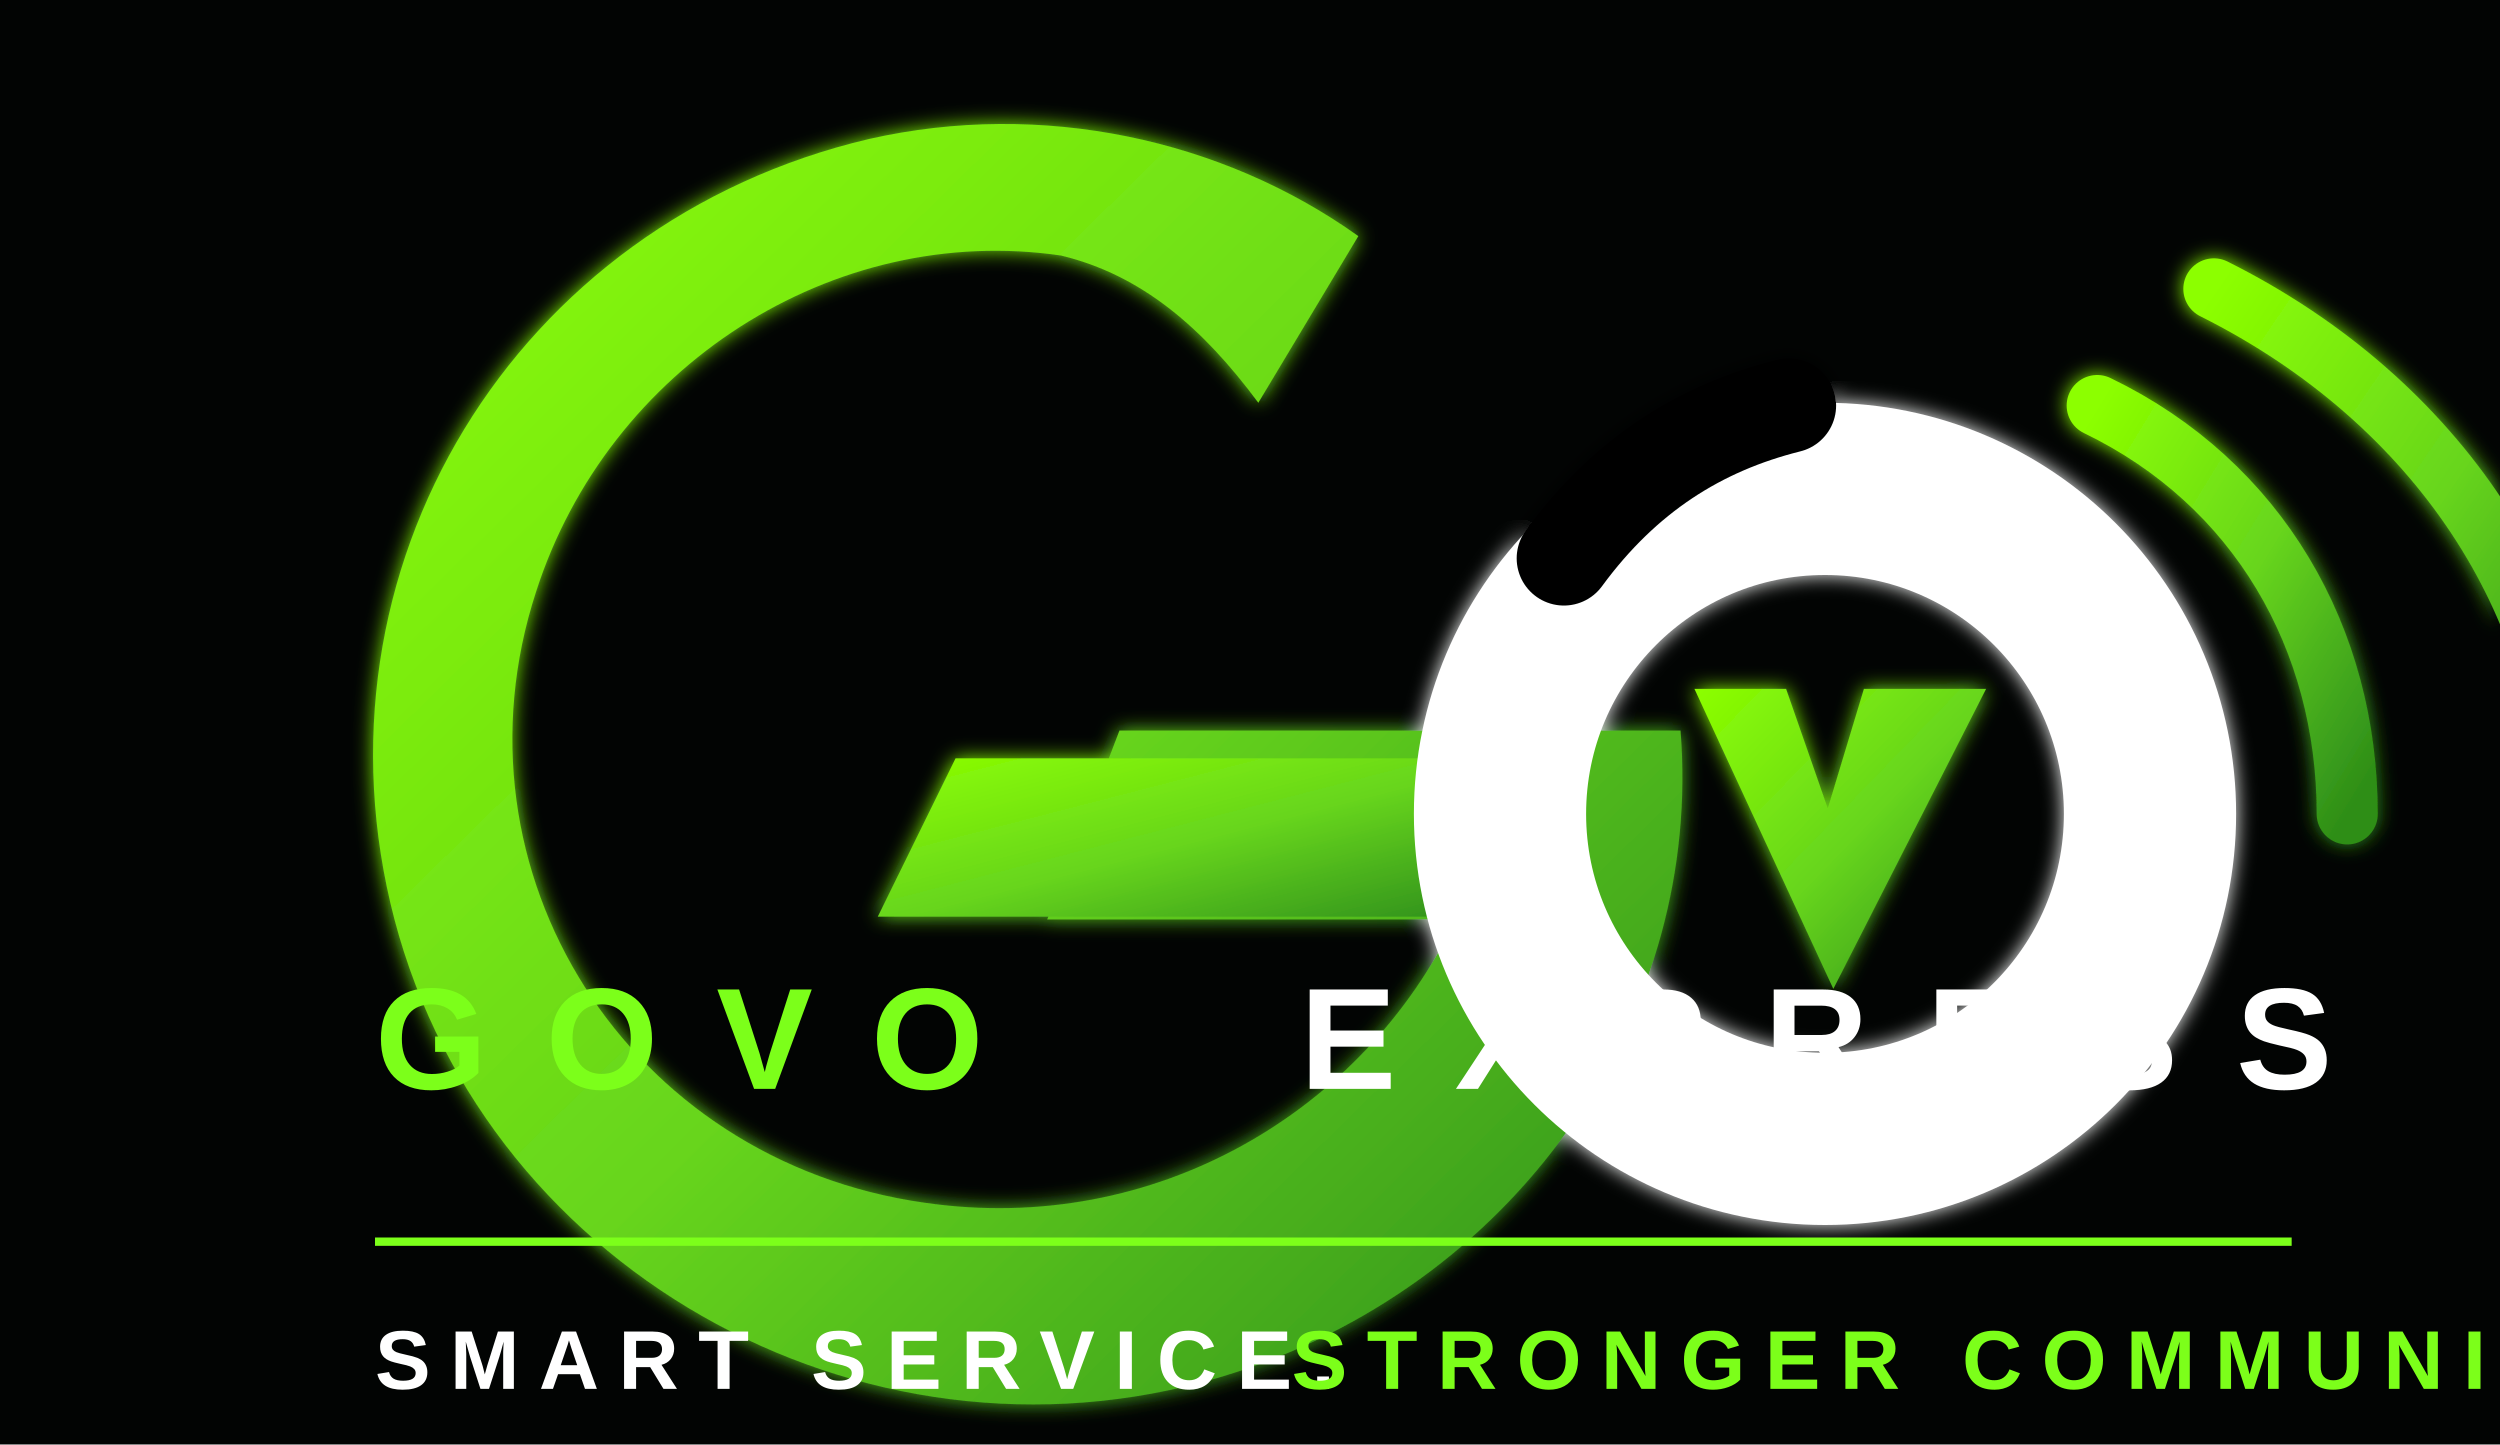
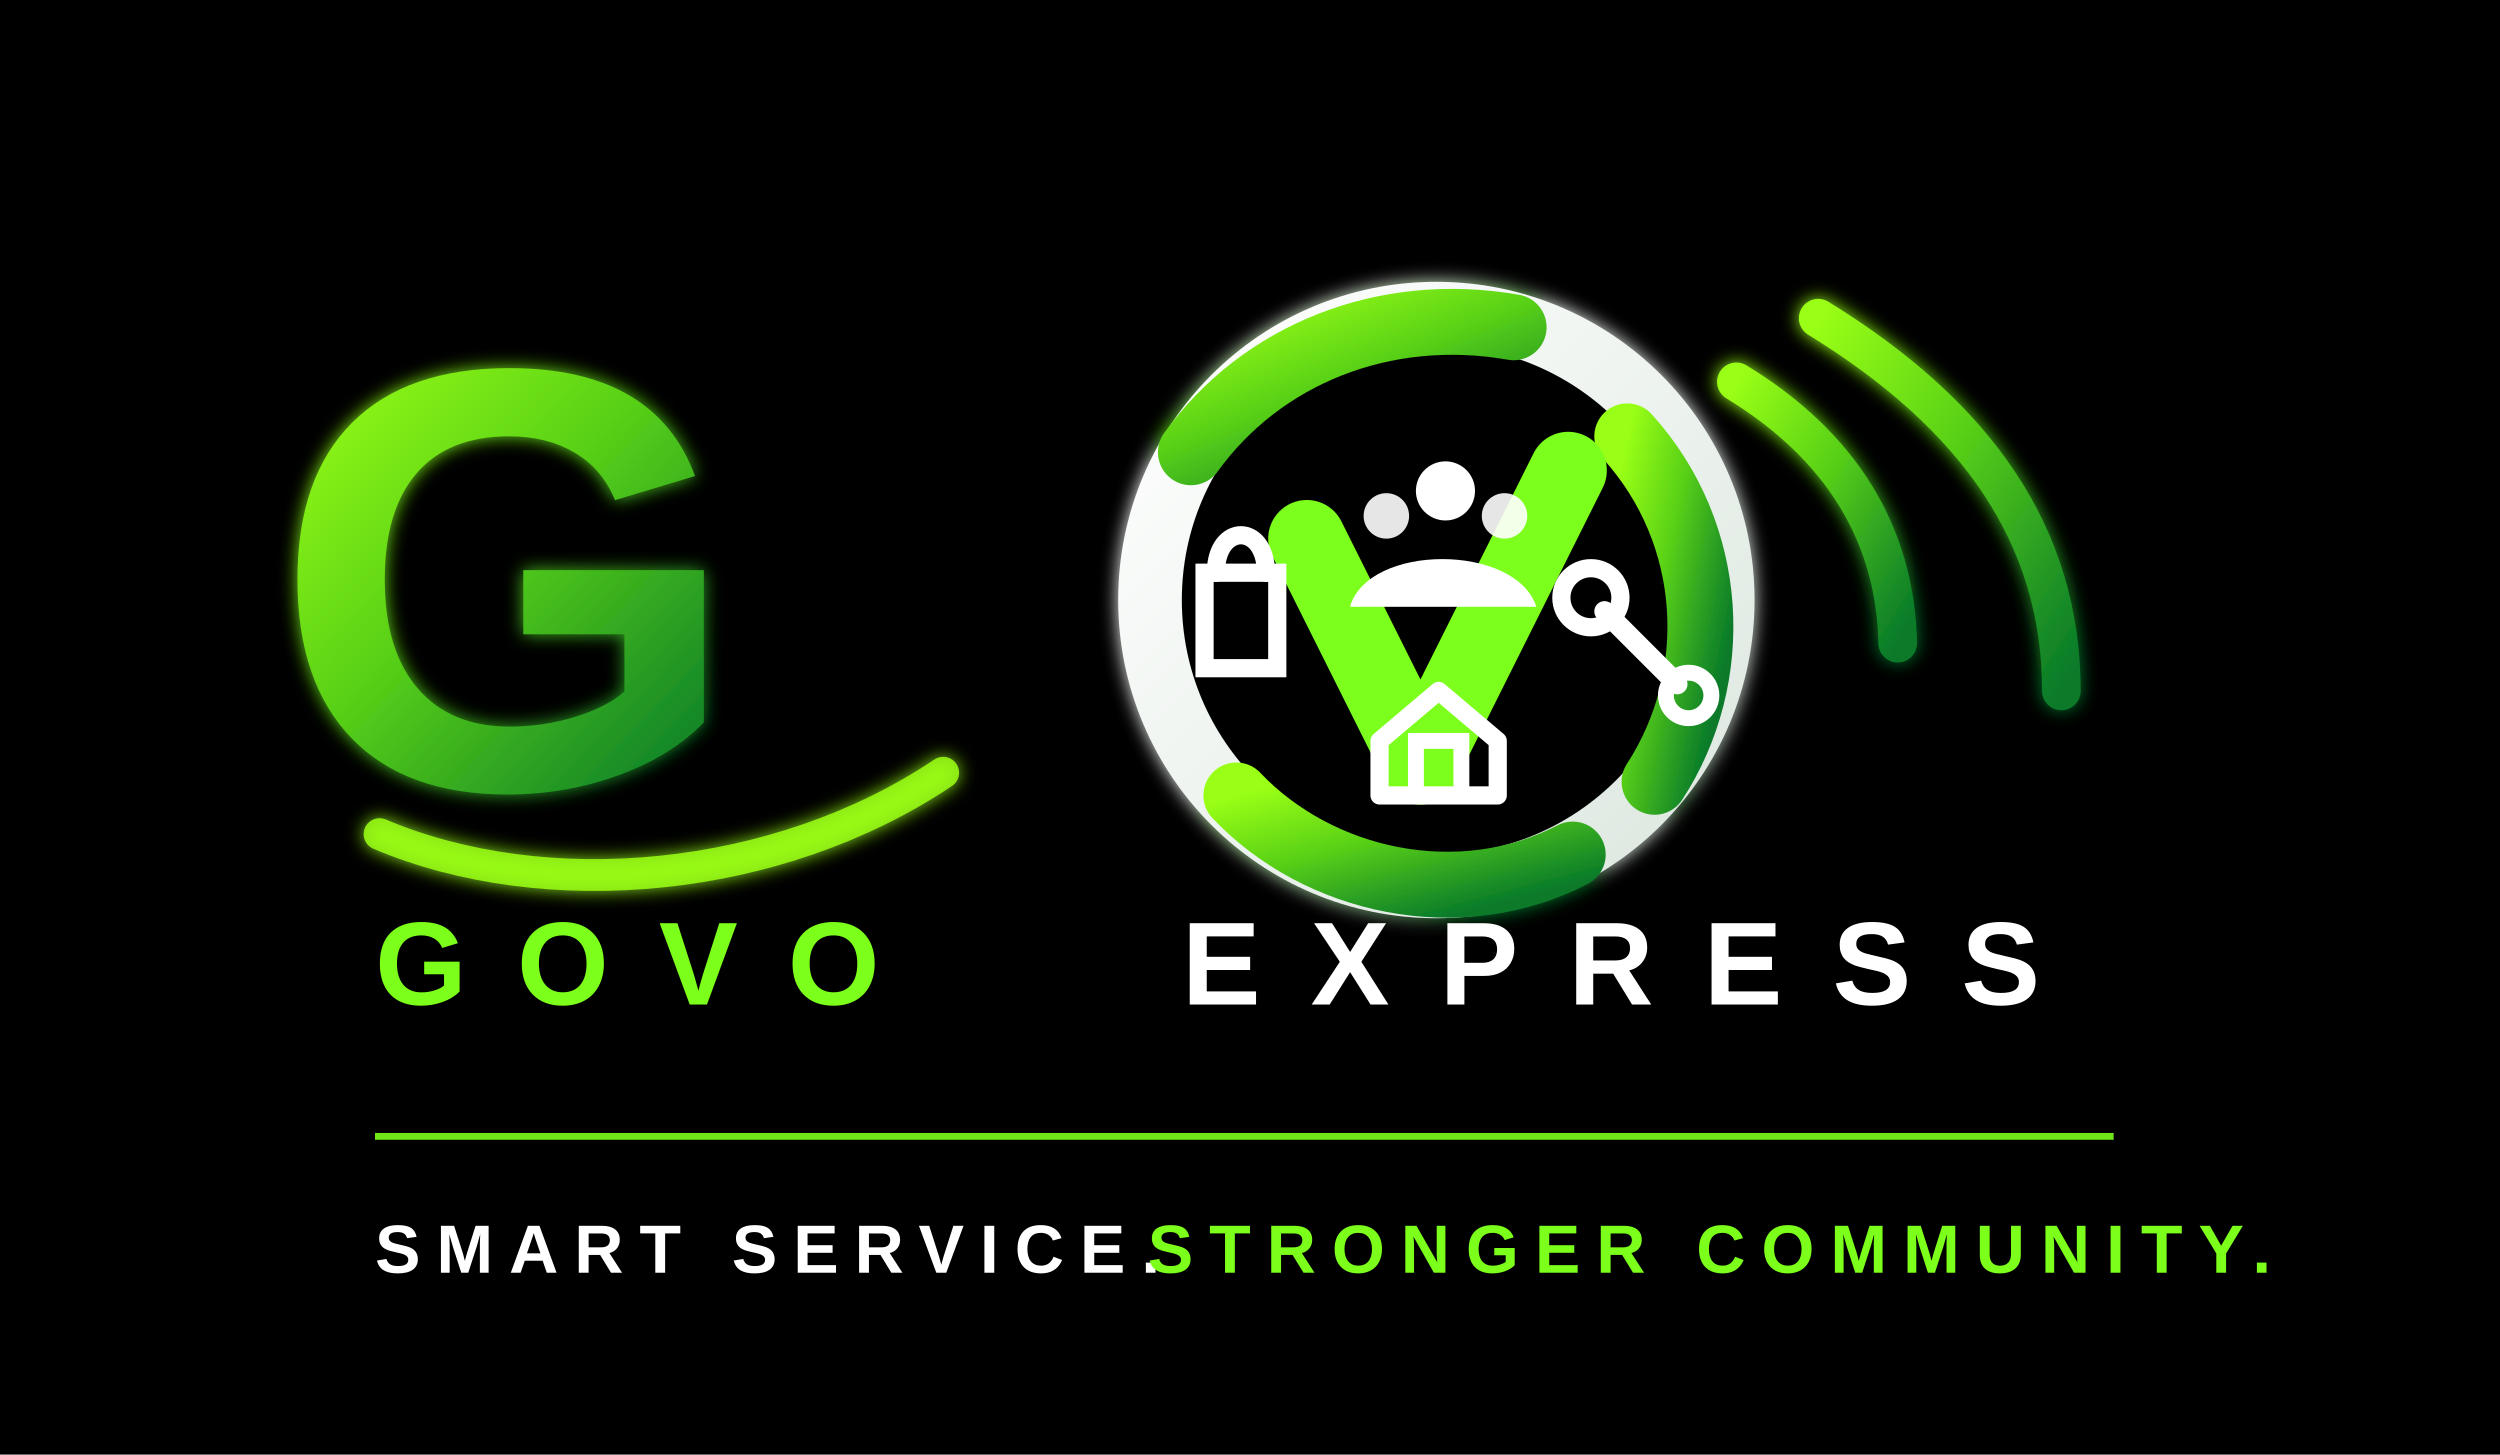
- <svg xmlns="http://www.w3.org/2000/svg" viewBox="0 0 900 520" role="img" aria-label="GOVO Express">
+ <svg xmlns="http://www.w3.org/2000/svg" viewBox="0 0 1100 640" role="img" aria-label="GOVO Express">
  <defs>
-     <linearGradient id="govoGreen" x1="0" y1="0" x2="1" y2="1">
-       <stop offset="0%" stop-color="#8CFF00" />
-       <stop offset="52%" stop-color="#67D51D" />
-       <stop offset="100%" stop-color="#2E8E19" />
+     <linearGradient id="gg" x1="0" y1="0" x2="1" y2="1">
+       <stop offset="0%" stop-color="#9AFF18" />
+       <stop offset="45%" stop-color="#58D018" />
+       <stop offset="100%" stop-color="#087A2A" />
    </linearGradient>
-     <filter id="softGlow">
-       <feGaussianBlur stdDeviation="3.5" result="blur" />
+     <linearGradient id="gw" x1="0" y1="0" x2="1" y2="1">
+       <stop offset="0%" stop-color="#FFFFFF" />
+       <stop offset="100%" stop-color="#DCE7DF" />
+     </linearGradient>
+     <filter id="glow" x="-25%" y="-25%" width="150%" height="150%">
+       <feGaussianBlur stdDeviation="4" result="b" />
      <feMerge>
-         <feMergeNode in="blur" />
+         <feMergeNode in="b" />
        <feMergeNode in="SourceGraphic" />
      </feMerge>
    </filter>
  </defs>
-   <rect width="900" height="520" fill="#020403" />
-   <g transform="translate(135 68)" filter="url(#softGlow)">
-     <path d="M247 24              C165 12 84 64 58 145              C25 246 91 350 198 365              C281 377 356 332 389 263              L242 263              L268 195              L470 195              C478 295 414 392 310 426              C181 468 41 392 7 263              C-26 137 50 12 178 -18              C240 -32 305 -18 354 17              L318 77              C298 50 276 31 247 24Z" fill="url(#govoGreen)" />
-     <path d="M209 205 L402 205 L402 262 L181 262 Z" fill="url(#govoGreen)" />
-     <circle cx="522" cy="225" r="117" fill="none" stroke="#FFFFFF" stroke-width="62" />
-     <path d="M428 133 C450 103 477 86 509 78" fill="none" stroke="#020403" stroke-width="34" stroke-linecap="round" />
-     <path d="M475 180 L525 288 L580 180 L536 180 L523 223 L508 180 Z" fill="url(#govoGreen)" />
-     <path d="M620 78 C678 106 710 162 710 225" fill="none" stroke="url(#govoGreen)" stroke-width="22" stroke-linecap="round" />
-     <path d="M662 36 C744 77 790 151 790 225" fill="none" stroke="url(#govoGreen)" stroke-width="22" stroke-linecap="round" />
+   <rect width="1100" height="640" fill="#000000" />
+   <g transform="translate(120 112)" filter="url(#glow)">
+     <text x="0" y="235" font-family="Arial Black, Arial, Helvetica, sans-serif" font-size="265" font-weight="900" fill="url(#gg)" letter-spacing="-16">G</text>
+     <path d="M47 255 C120 286 222 277 295 228" fill="none" stroke="#9AFF18" stroke-width="14" stroke-linecap="round" opacity=".86" />
+     <g transform="translate(332 12)">
+       <circle cx="180" cy="140" r="126" fill="#020503" stroke="url(#gw)" stroke-width="28" />
+       <path d="M72 75 C103 32 157 10 214 20" fill="none" stroke="url(#gg)" stroke-width="29" stroke-linecap="round" />
+       <path d="M264 68 C303 111 306 174 276 220" fill="none" stroke="url(#gg)" stroke-width="29" stroke-linecap="round" />
+       <path d="M92 226 C128 264 190 278 240 252" fill="none" stroke="url(#gg)" stroke-width="29" stroke-linecap="round" />
+       <path d="M123 113 L173 213 L238 83" fill="none" stroke="#7CFF1A" stroke-width="34" stroke-linecap="round" stroke-linejoin="round" />
+       <path d="M78 128 h32 v42 h-32 z" fill="none" stroke="#FFFFFF" stroke-width="8" rx="4" />
+       <path d="M83 128 c0-22 22-22 22 0" fill="none" stroke="#FFFFFF" stroke-width="8" stroke-linecap="round" />
+       <circle cx="184" cy="92" r="13" fill="#FFFFFF" />
+       <circle cx="158" cy="103" r="10" fill="#FFFFFF" opacity=".9" />
+       <circle cx="210" cy="103" r="10" fill="#FFFFFF" opacity=".9" />
+       <path d="M142 143 c8-28 73-28 82 0" fill="#FFFFFF" />
+       <path d="M155 202 L181 180 L207 202 V226 H155 Z" fill="none" stroke="#FFFFFF" stroke-width="8" stroke-linejoin="round" />
+       <path d="M171 226 v-24 h20 v24" fill="none" stroke="#FFFFFF" stroke-width="7" />
+       <path d="M254 145 l32 32" stroke="#FFFFFF" stroke-width="9" stroke-linecap="round" />
+       <circle cx="248" cy="139" r="13" fill="none" stroke="#FFFFFF" stroke-width="8" />
+       <circle cx="291" cy="182" r="10" fill="none" stroke="#FFFFFF" stroke-width="7" />
+       <path d="M312 44 C358 72 382 111 383 159" fill="none" stroke="url(#gg)" stroke-width="17" stroke-linecap="round" />
+       <path d="M348 16 C418 59 455 112 455 180" fill="none" stroke="url(#gg)" stroke-width="17" stroke-linecap="round" />
+     </g>
  </g>
-   <g transform="translate(135 392)">
-     <text x="0" y="0" font-family="Arial, Helvetica, sans-serif" font-size="52" font-weight="700" letter-spacing="21" fill="#7CFF1A">GOVO</text>
-     <text x="333" y="0" font-family="Arial, Helvetica, sans-serif" font-size="52" font-weight="700" letter-spacing="21" fill="#FFFFFF">EXPRESS</text>
-     <line x1="0" y1="55" x2="690" y2="55" stroke="#7CFF1A" stroke-width="3" />
-     <text x="0" y="108" font-family="Arial, Helvetica, sans-serif" font-size="30" font-weight="700" letter-spacing="7" fill="#FFFFFF">SMART SERVICE.</text>
-     <text x="330" y="108" font-family="Arial, Helvetica, sans-serif" font-size="30" font-weight="700" letter-spacing="7" fill="#7CFF1A">STRONGER COMMUNITY.</text>
+   <g transform="translate(165 442)">
+     <text x="0" y="0" font-family="Arial, Helvetica, sans-serif" font-size="52" font-weight="800" letter-spacing="22" fill="#7CFF1A">GOVO</text>
+     <text x="355" y="0" font-family="Arial, Helvetica, sans-serif" font-size="52" font-weight="800" letter-spacing="22" fill="#FFFFFF">EXPRESS</text>
+     <line x1="0" y1="58" x2="765" y2="58" stroke="#7CFF1A" stroke-width="3" opacity=".9" />
+     <text x="0" y="118" font-family="Arial, Helvetica, sans-serif" font-size="30" font-weight="800" letter-spacing="7" fill="#FFFFFF">SMART SERVICE.</text>
+     <text x="340" y="118" font-family="Arial, Helvetica, sans-serif" font-size="30" font-weight="800" letter-spacing="7" fill="#7CFF1A">STRONGER COMMUNITY.</text>
  </g>
</svg>
